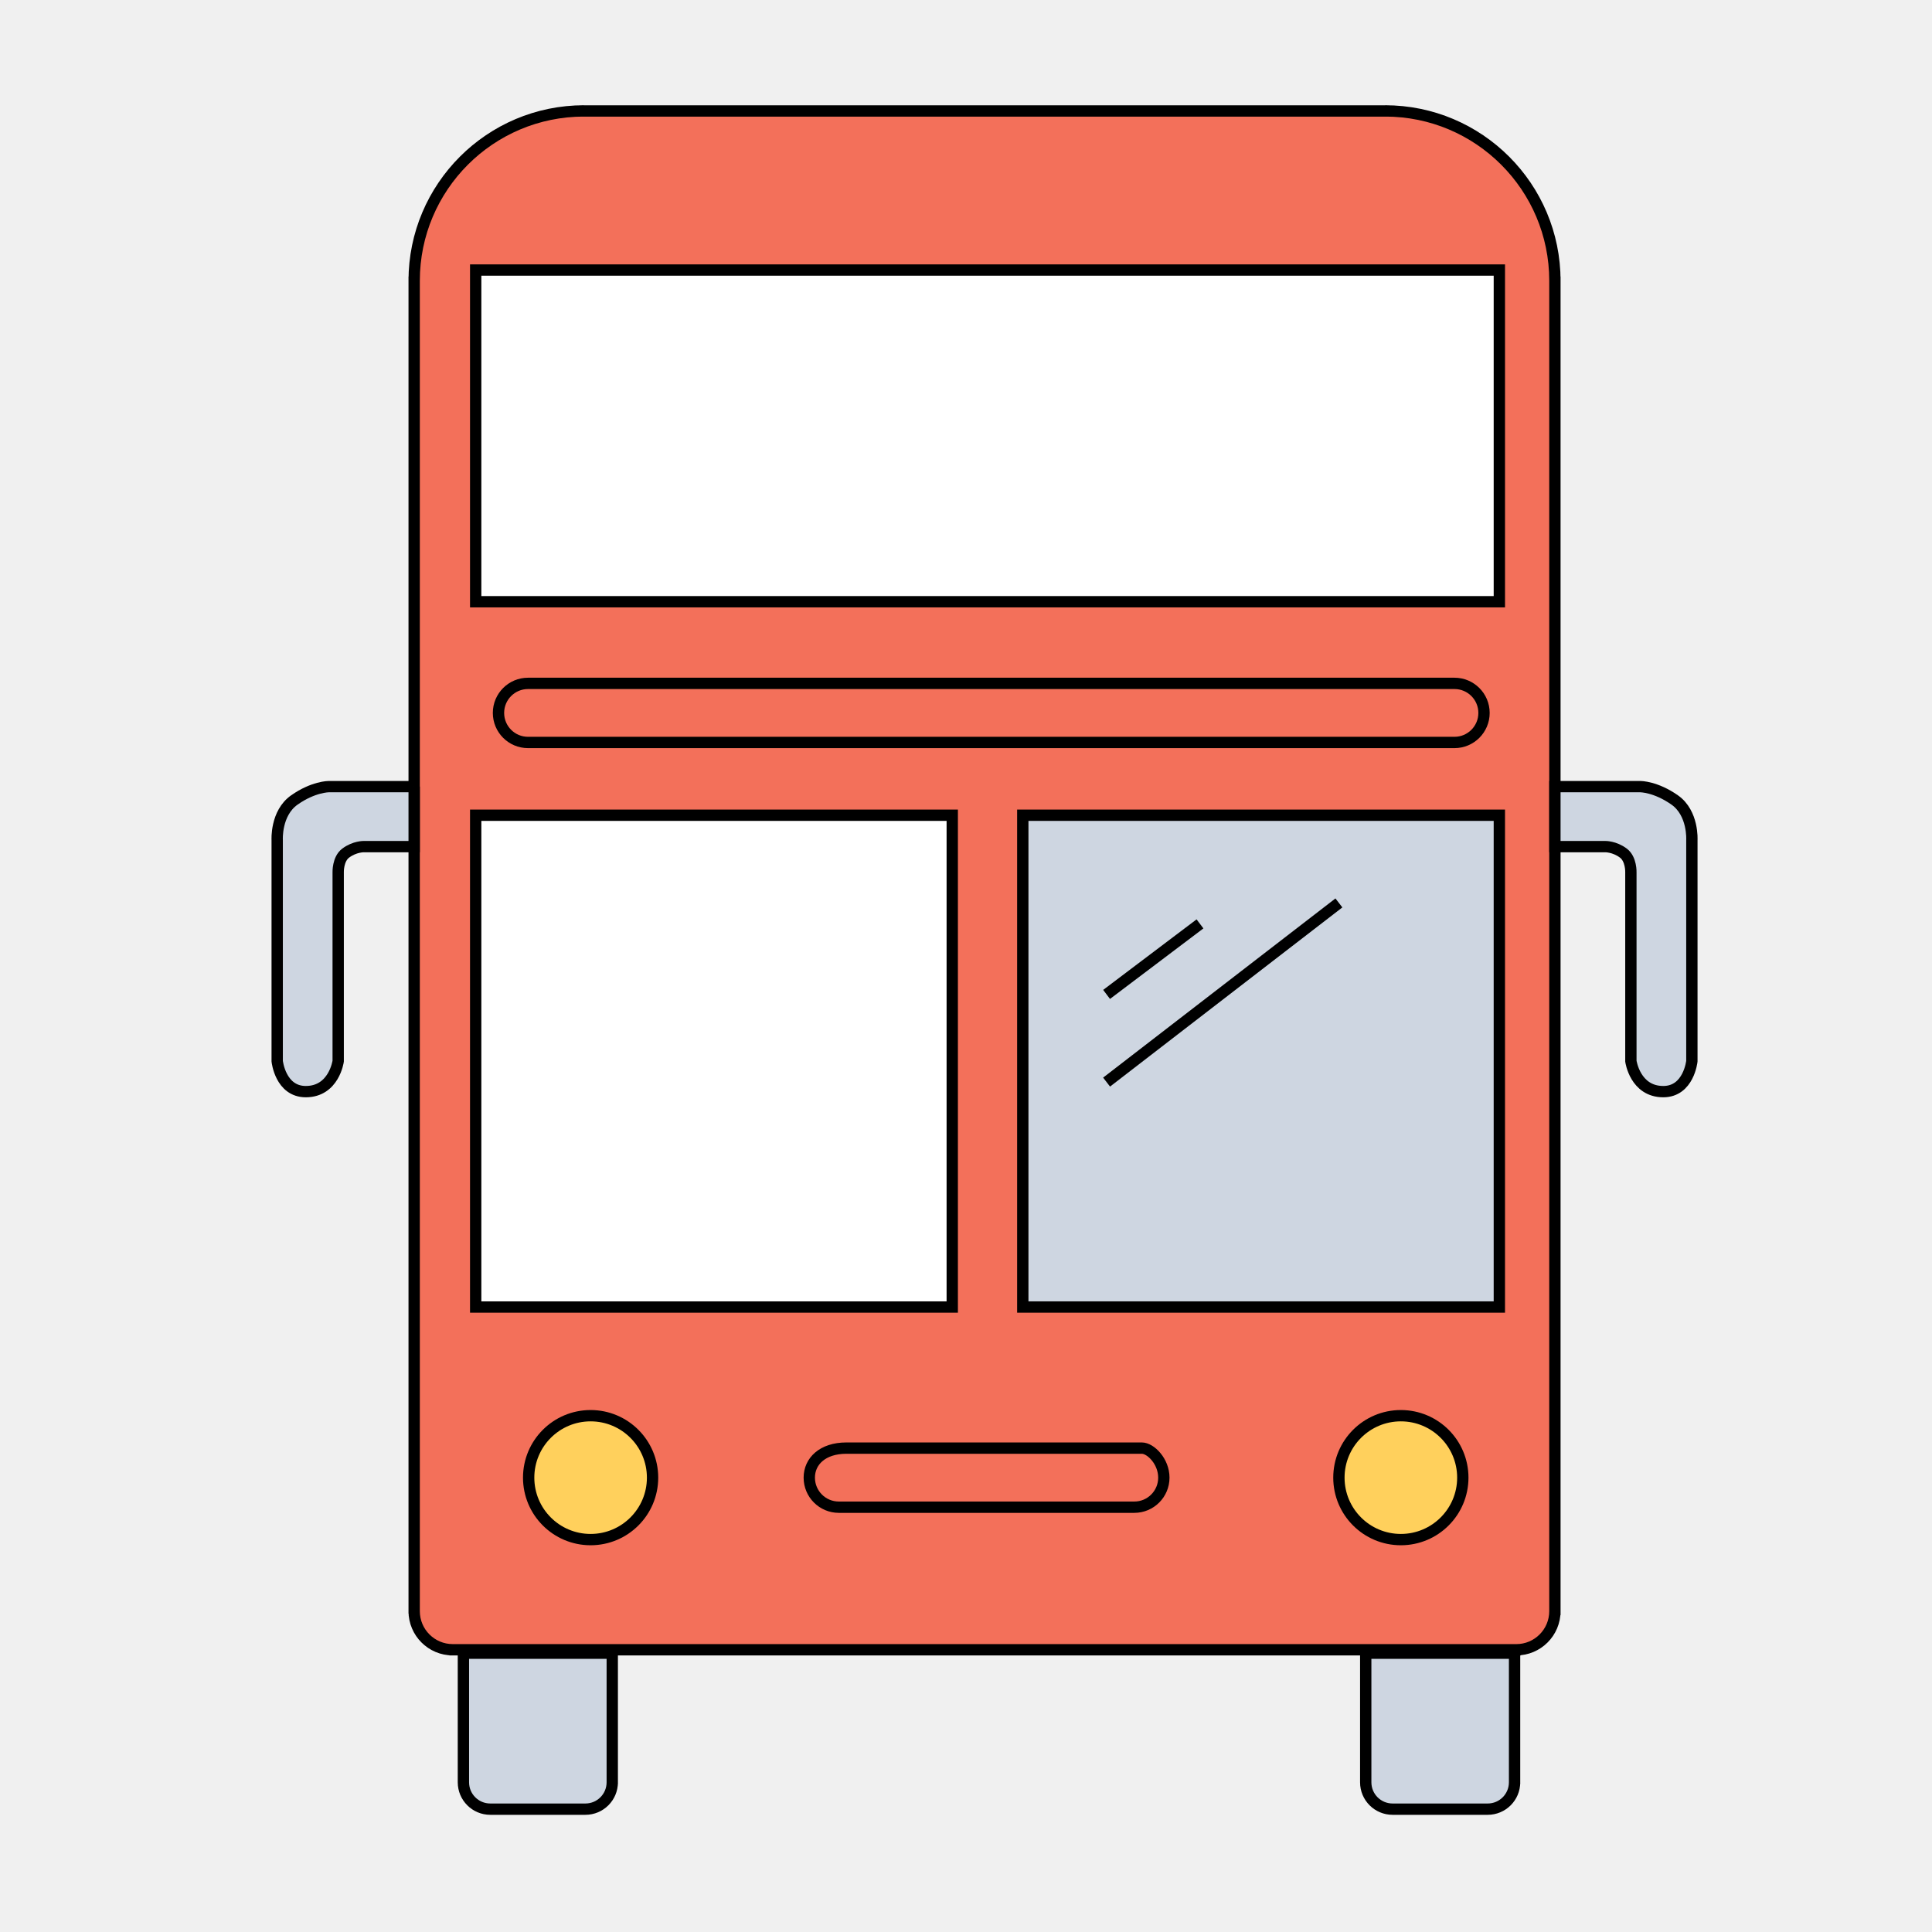
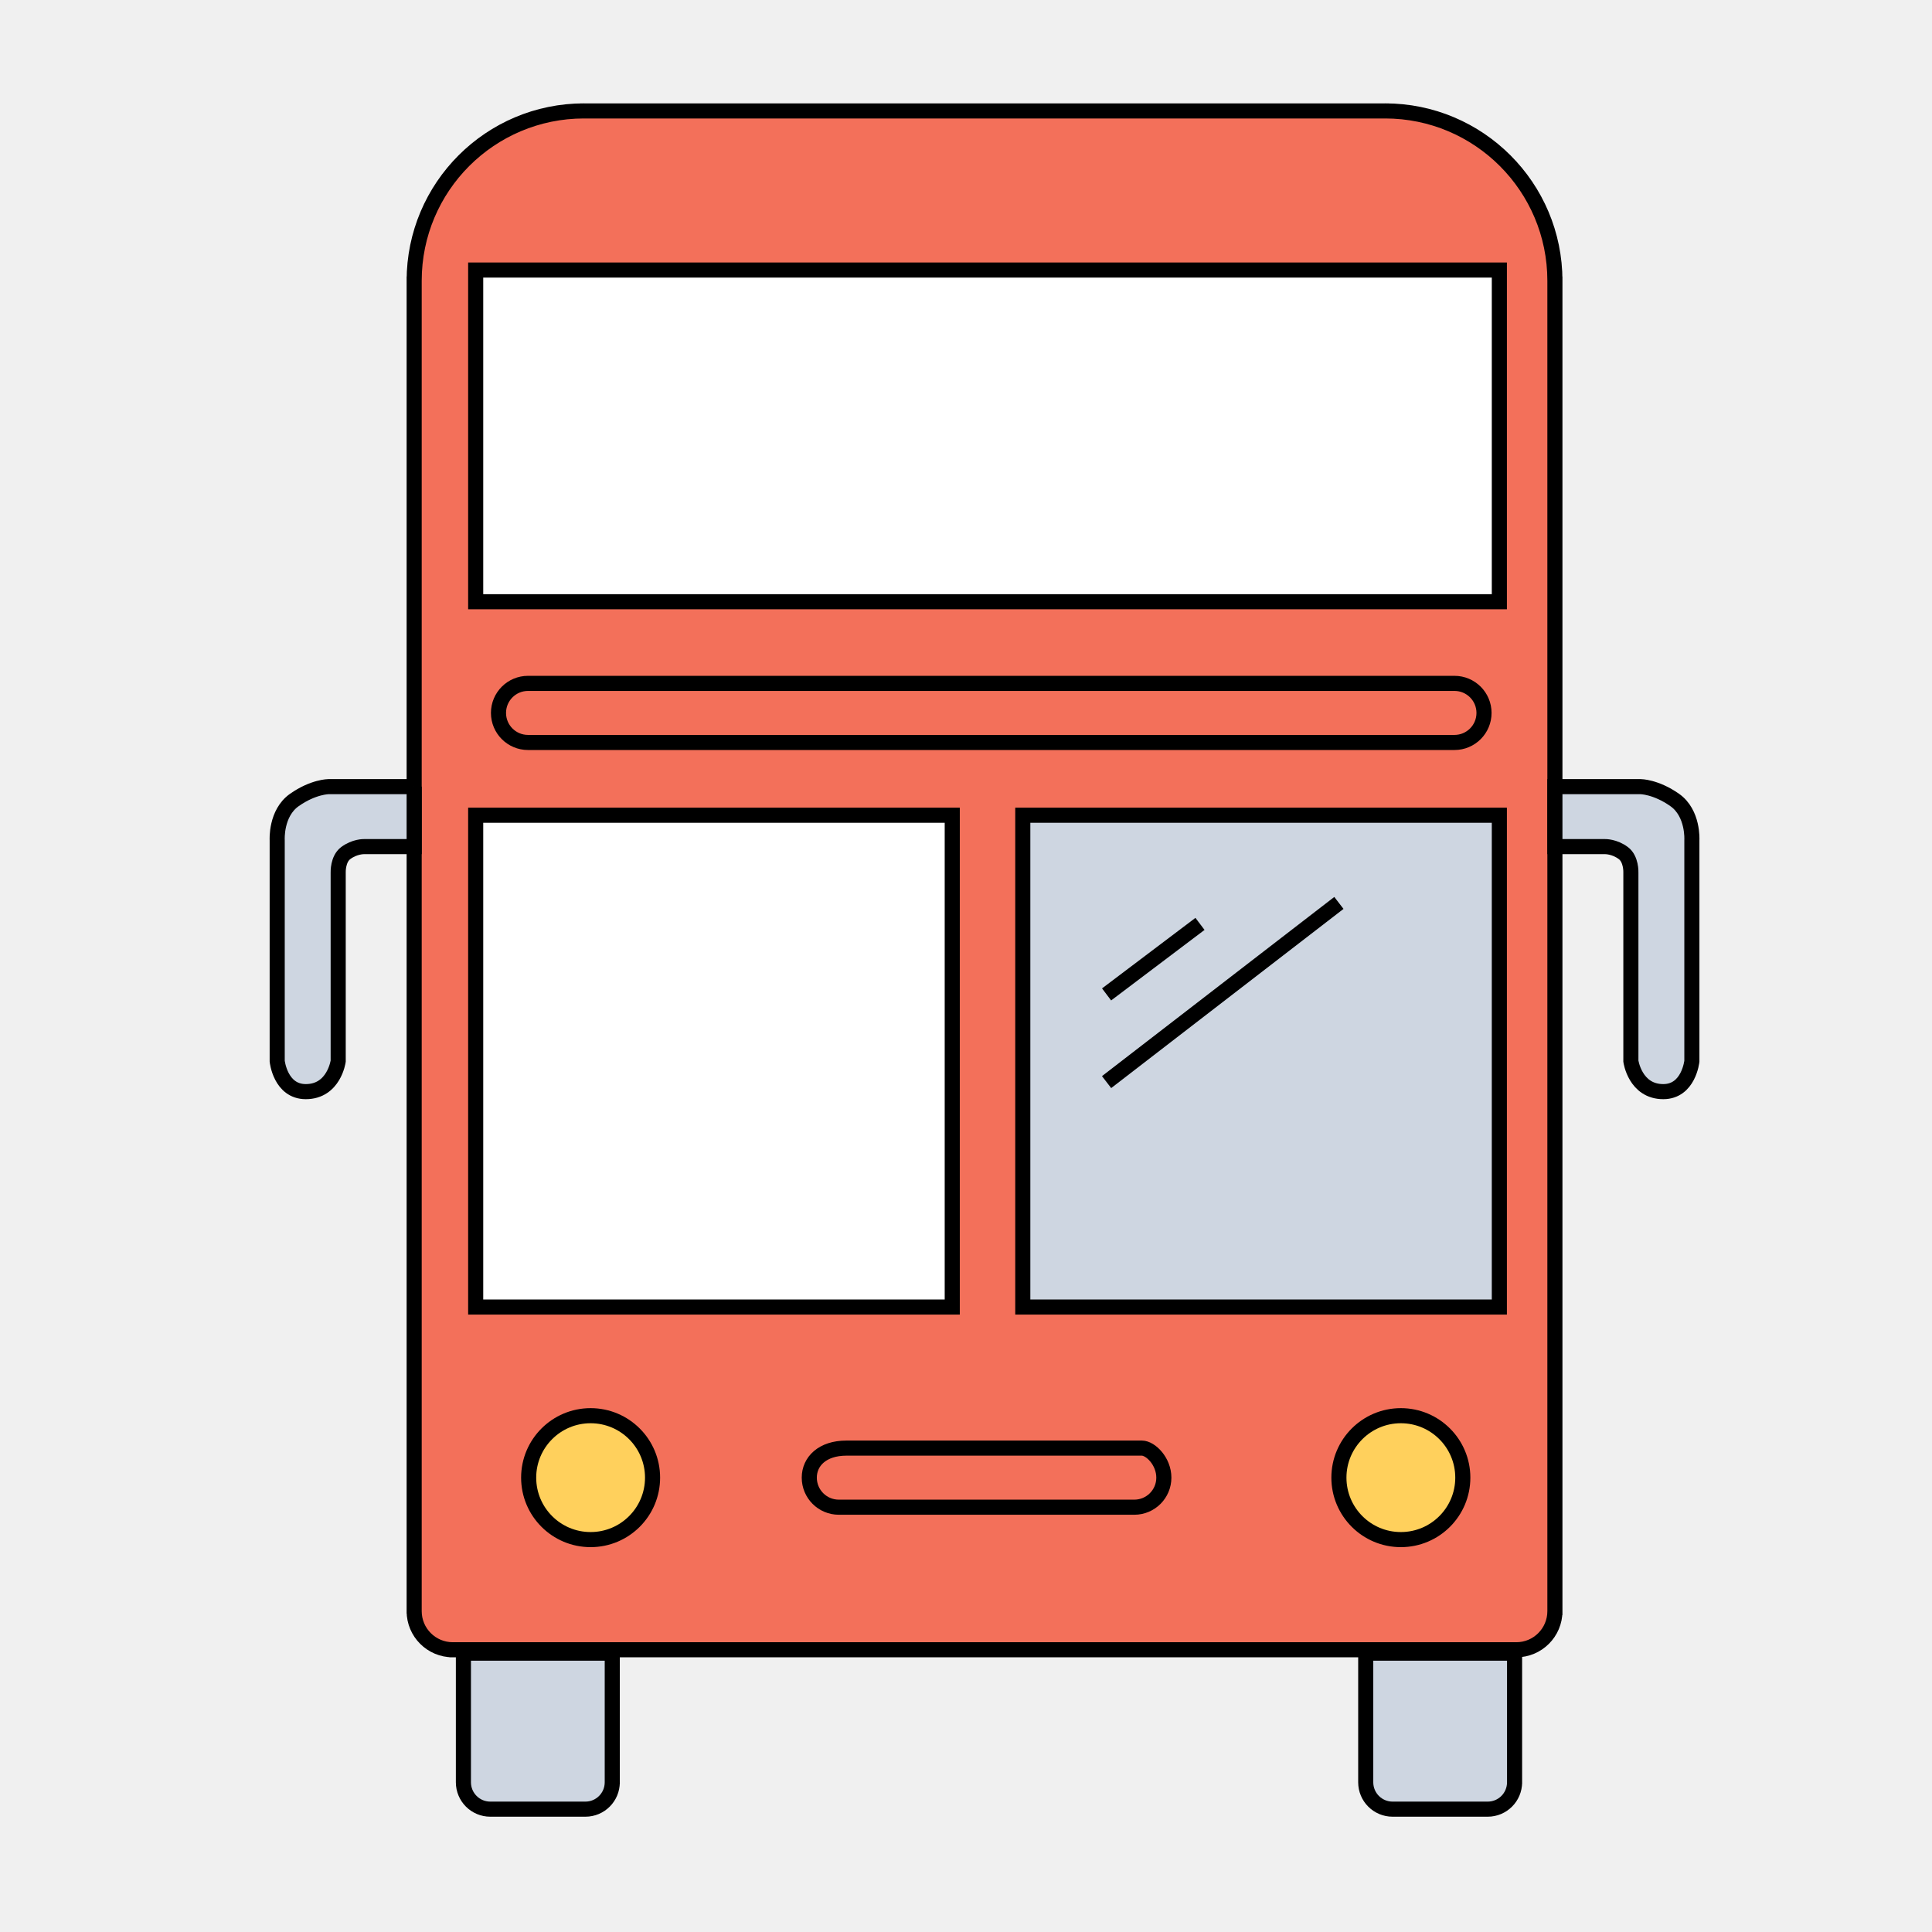
- <svg xmlns="http://www.w3.org/2000/svg" version="1.1" x="0px" y="0px" width="256px" height="256px" viewBox="-35.975 -13.947 256 256" enable-background="new -35.975 -13.947 256 256" xml:space="preserve">
+ <svg xmlns="http://www.w3.org/2000/svg" version="1.1" x="0px" y="0px" width="256px" height="256px" viewBox="-35.725 -13.697 256 256" enable-background="new -35.725 -13.697 256 256" xml:space="preserve">
  <defs>
</defs>
  <g>
    <g>
-       <path fill="#F3705A" stroke="#000000" stroke-width="1.5" stroke-miterlimit="10" d="M164.944,204.656    c2.825,0,5.114-2.291,5.114-5.115v0.512V22.694v0.563c0-12.43-10.076-22.507-22.506-22.507l0.492,0.006H40.907l0.504-0.006    c-12.43,0-22.507,10.077-22.507,22.507v-0.563v177.168v-0.322c0,2.824,2.29,5.115,5.115,5.115h-0.444h141.953" />
+       <path fill="#F3705A" stroke="#000000" stroke-width="2" stroke-miterlimit="10" d="M165.194,204.906    c2.825,0,5.114-2.291,5.114-5.115v0.512V22.944v0.563C170.308,11.077,160.232,1,147.802,1l0.492,0.006H41.157L41.661,1    c-12.43,0-22.507,10.077-22.507,22.507v-0.563v177.168v-0.322c0,2.824,2.29,5.115,5.115,5.115h-0.444h141.953" />
    </g>
  </g>
-   <rect x="27.056" y="21.835" fill="#FFFFFF" stroke="#000000" stroke-width="1.5" stroke-miterlimit="10" width="135.641" height="43.951" />
-   <rect x="27.056" y="94.075" fill="#FFFFFF" stroke="#000000" stroke-width="1.5" stroke-miterlimit="10" width="63.147" height="65.167" />
-   <rect x="99.55" y="94.075" fill="#CED6E1" stroke="#000000" stroke-width="1.5" stroke-miterlimit="10" width="63.146" height="65.167" />
-   <circle fill="#FFD05C" stroke="#000000" stroke-width="1.5" stroke-miterlimit="10" cx="42.284" cy="181.849" r="8.209" />
-   <circle fill="#FFD05C" stroke="#000000" stroke-width="1.5" stroke-miterlimit="10" cx="149.646" cy="181.849" r="8.209" />
-   <path fill="none" stroke="#000000" stroke-width="1.5" stroke-miterlimit="10" d="M160.665,80.519c0,2.163-1.752,3.915-3.915,3.915  H33.992c-2.163,0-3.915-1.752-3.915-3.915l0,0c0-2.162,1.752-3.915,3.915-3.915H156.75  C158.913,76.604,160.665,78.356,160.665,80.519L160.665,80.519z" />
-   <path fill="none" stroke="#000000" stroke-width="1.5" stroke-miterlimit="10" d="M118.241,181.849c0,2.164-1.753,3.916-3.915,3.916  H75.174c-2.163,0-3.915-1.752-3.915-3.916l0,0c0-2.161,1.752-3.914,4.915-3.914h39.151  C116.488,177.935,118.241,179.688,118.241,181.849L118.241,181.849z" />
-   <line fill="none" stroke="#000000" stroke-width="1.5" stroke-miterlimit="10" x1="110.653" y1="117.819" x2="123.03" y2="108.473" />
-   <line fill="none" stroke="#000000" stroke-width="1.5" stroke-miterlimit="10" x1="110.653" y1="129.437" x2="141.436" y2="105.695" />
-   <path fill="#CED6E1" stroke="#000000" stroke-width="1.5" stroke-miterlimit="10" d="M170.058,90.286h11.33c0,0,2.034,0,4.547,1.769  c2.487,1.75,2.272,5.304,2.272,5.304v29.302c0,0-0.415,4.039-3.789,4.039c-3.741,0-4.293-4.039-4.293-4.039v-25.021  c0,0,0.064-1.749-0.99-2.542c-1.191-0.896-2.423-0.864-2.423-0.864l-6.654-0.001V90.286z" />
-   <path fill="#CED6E1" stroke="#000000" stroke-width="1.5" stroke-miterlimit="10" d="M18.904,90.286H7.574c0,0-2.034,0-4.546,1.769  c-2.488,1.75-2.273,5.304-2.273,5.304v29.302c0,0,0.415,4.039,3.789,4.039c3.742,0,4.293-4.039,4.293-4.039v-25.021  c0,0-0.064-1.749,0.99-2.542c1.191-0.896,2.423-0.864,2.423-0.864l6.653-0.001V90.286z" />
+   <rect x="27.306" y="22.085" fill="#FFFFFF" stroke="#000000" stroke-width="2" stroke-miterlimit="10" width="135.641" height="43.951" />
+   <rect x="27.306" y="94.325" fill="#FFFFFF" stroke="#000000" stroke-width="2" stroke-miterlimit="10" width="63.147" height="65.167" />
+   <rect x="99.8" y="94.325" fill="#CED6E1" stroke="#000000" stroke-width="2" stroke-miterlimit="10" width="63.146" height="65.167" />
+   <circle fill="#FFD05C" stroke="#000000" stroke-width="2" stroke-miterlimit="10" cx="42.534" cy="182.099" r="8.209" />
+   <circle fill="#FFD05C" stroke="#000000" stroke-width="2" stroke-miterlimit="10" cx="149.896" cy="182.099" r="8.209" />
+   <path fill="none" stroke="#000000" stroke-width="2" stroke-miterlimit="10" d="M160.915,80.769c0,2.163-1.752,3.915-3.915,3.915  H34.242c-2.163,0-3.915-1.752-3.915-3.915l0,0c0-2.162,1.752-3.915,3.915-3.915H157C159.163,76.854,160.915,78.606,160.915,80.769  L160.915,80.769z" />
+   <path fill="none" stroke="#000000" stroke-width="2" stroke-miterlimit="10" d="M118.491,182.099c0,2.164-1.753,3.916-3.915,3.916  H75.424c-2.163,0-3.915-1.752-3.915-3.916l0,0c0-2.161,1.752-3.914,4.915-3.914h39.151  C116.738,178.185,118.491,179.938,118.491,182.099L118.491,182.099z" />
+   <line fill="none" stroke="#000000" stroke-width="2" stroke-miterlimit="10" x1="110.903" y1="118.069" x2="123.28" y2="108.723" />
+   <line fill="none" stroke="#000000" stroke-width="2" stroke-miterlimit="10" x1="110.903" y1="129.687" x2="141.686" y2="105.945" />
+   <path fill="#CED6E1" stroke="#000000" stroke-width="2" stroke-miterlimit="10" d="M170.308,90.536h11.33c0,0,2.034,0,4.547,1.769  c2.487,1.75,2.272,5.304,2.272,5.304v29.302c0,0-0.415,4.039-3.789,4.039c-3.741,0-4.293-4.039-4.293-4.039v-25.021  c0,0,0.064-1.749-0.99-2.542c-1.191-0.896-2.423-0.864-2.423-0.864l-6.654-0.001V90.536z" />
+   <path fill="#CED6E1" stroke="#000000" stroke-width="2" stroke-miterlimit="10" d="M19.154,90.536H7.824c0,0-2.034,0-4.546,1.769  c-2.488,1.75-2.273,5.304-2.273,5.304v29.302c0,0,0.415,4.039,3.789,4.039c3.742,0,4.293-4.039,4.293-4.039v-25.021  c0,0-0.064-1.749,0.99-2.542c1.191-0.896,2.423-0.864,2.423-0.864l6.653-0.001V90.536z" />
  <g>
    <g>
-       <path fill="#CED6E1" stroke="#000000" stroke-width="1.5" stroke-miterlimit="10" d="M45.153,222.217    c0,1.966-1.593,3.559-3.558,3.559H28.988c-1.965,0-3.559-1.593-3.559-3.559v0.043v-17.155h19.724v17.366" />
+       <path fill="#CED6E1" stroke="#000000" stroke-width="2" stroke-miterlimit="10" d="M45.403,222.467    c0,1.966-1.593,3.559-3.558,3.559H29.238c-1.965,0-3.559-1.593-3.559-3.559v0.043v-17.155h19.724v17.366" />
    </g>
  </g>
  <g>
    <g>
-       <path fill="#CED6E1" stroke="#000000" stroke-width="1.5" stroke-miterlimit="10" d="M164.714,222.217    c0,1.966-1.594,3.559-3.558,3.559h-12.607c-1.966,0-3.558-1.593-3.558-3.559v0.043v-17.155h19.723v17.366" />
+       <path fill="#CED6E1" stroke="#000000" stroke-width="2" stroke-miterlimit="10" d="M164.964,222.467    c0,1.966-1.594,3.559-3.558,3.559h-12.607c-1.966,0-3.558-1.593-3.558-3.559v0.043v-17.155h19.723v17.366" />
    </g>
  </g>
</svg>
